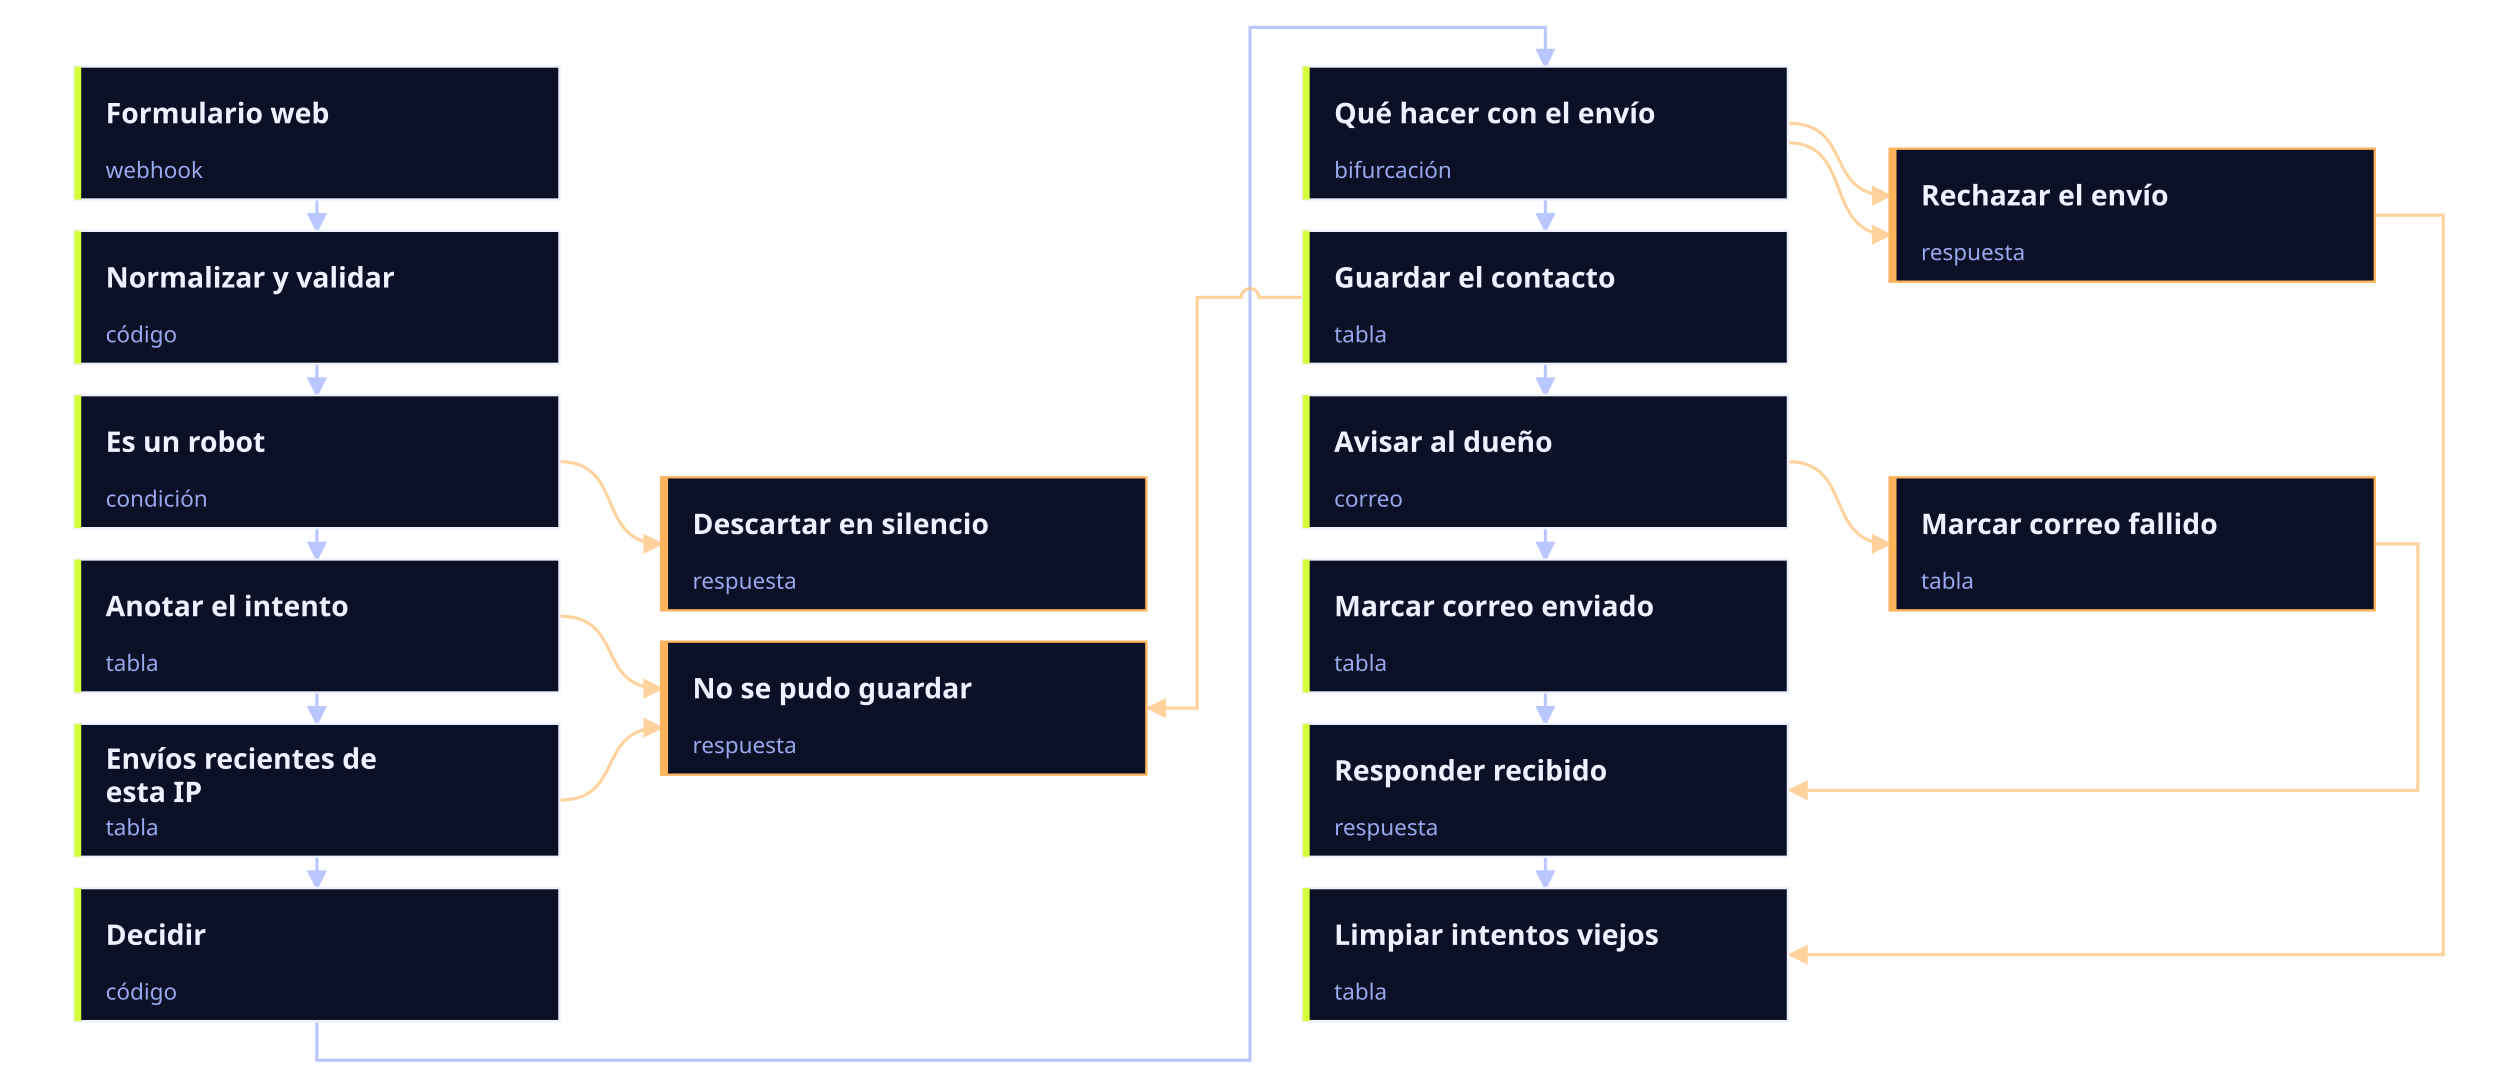
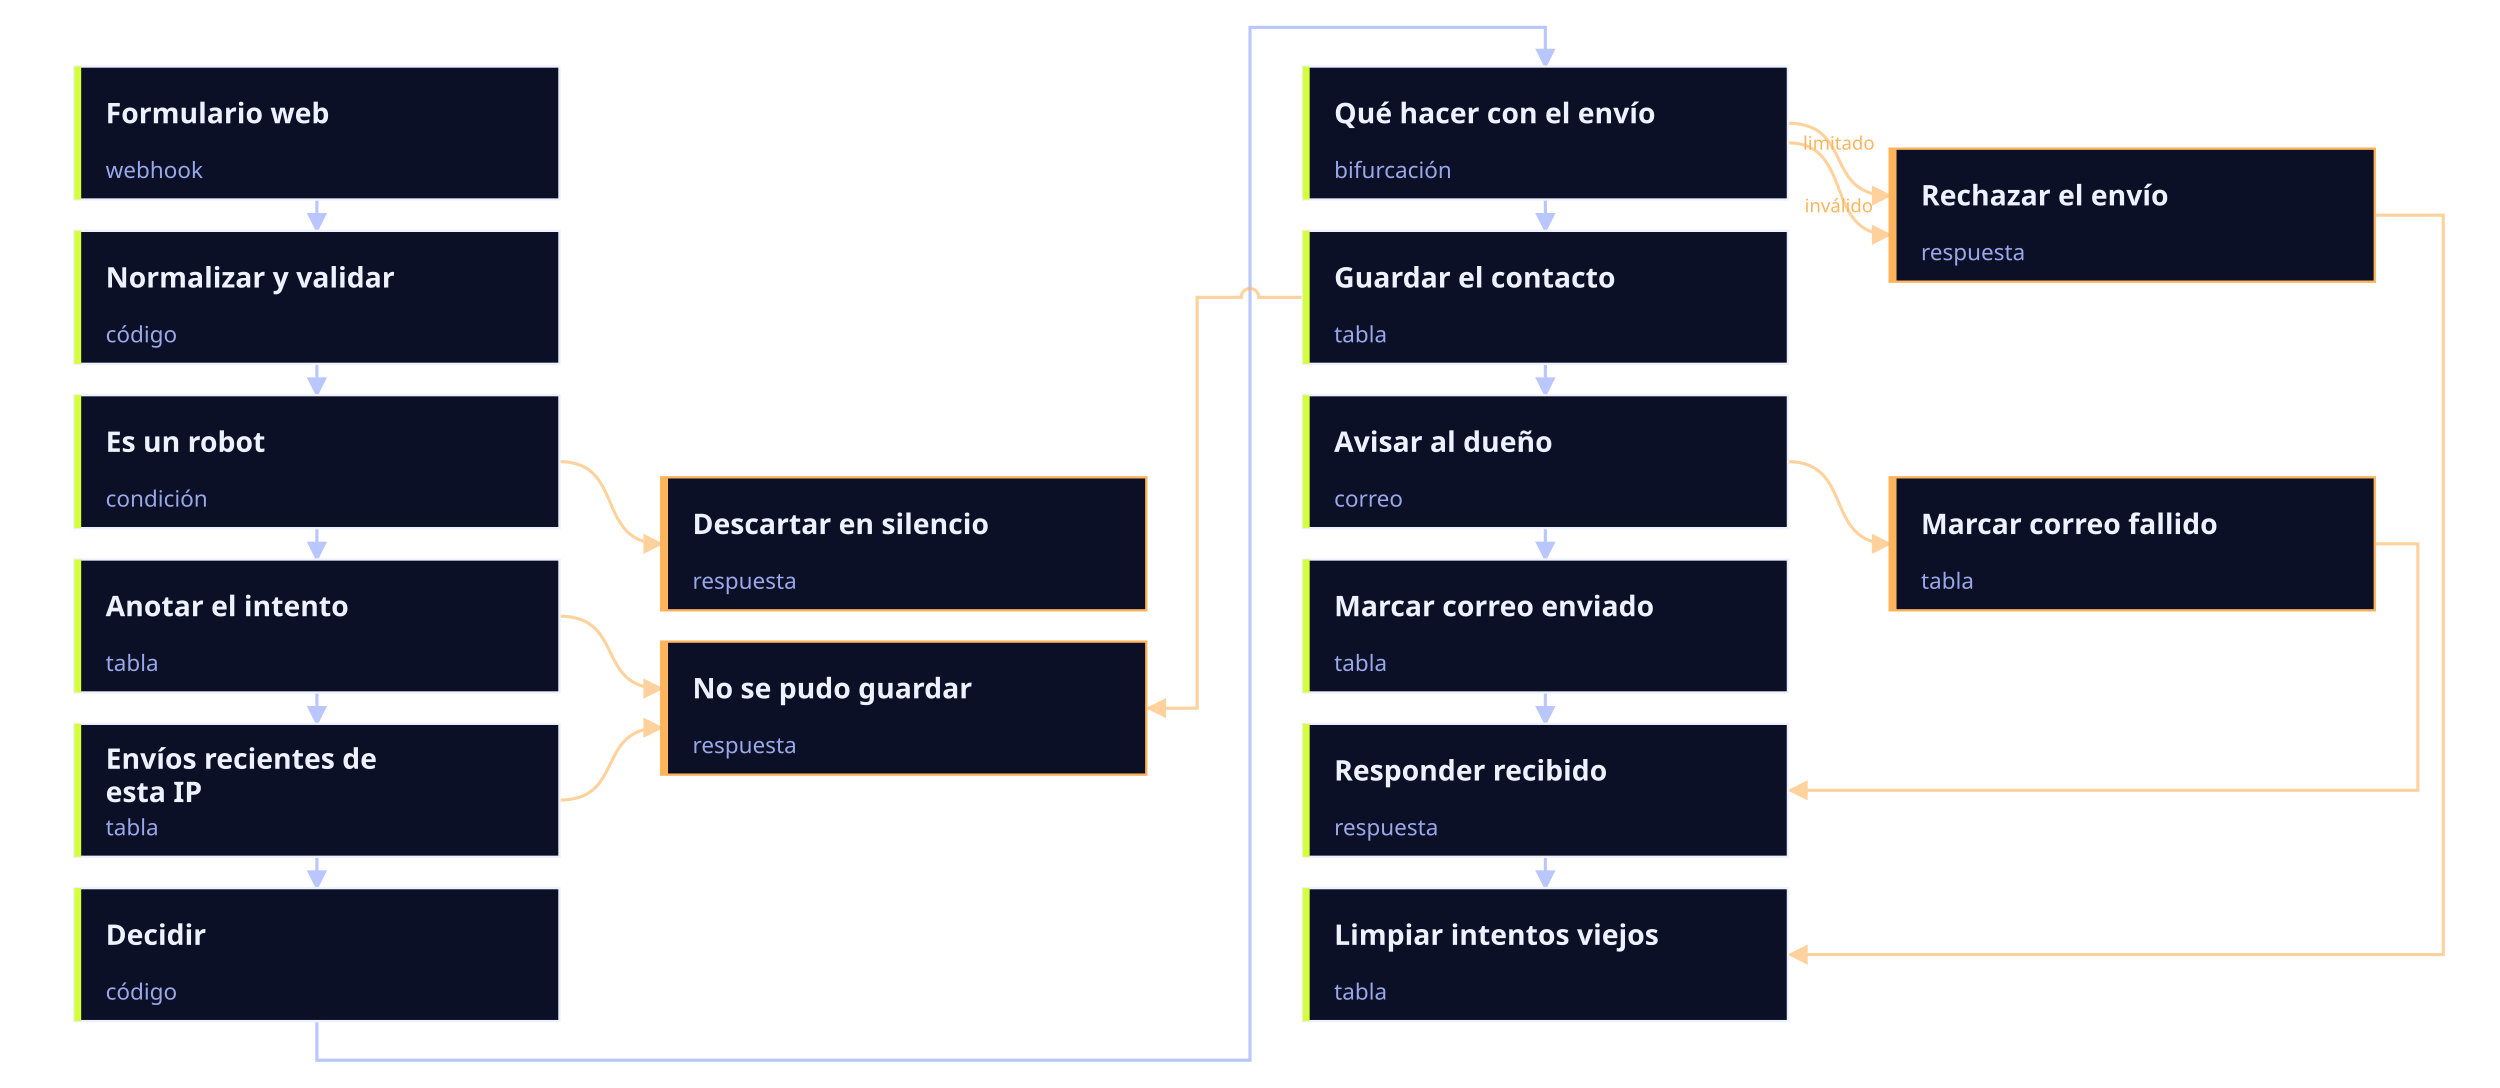
<svg xmlns="http://www.w3.org/2000/svg" viewBox="0 0 1278 556" width="1278" height="556" role="img" aria-label="Mapa de phinodia-web-contacto, un flujo real de nuestro n8n: 16 pasos y 20 conexiones, desde el formulario de la web hasta la limpieza de los intentos viejos, con las salidas de robot, de exceso de envíos y de error marcadas aparte.">
  <defs>
    <marker id="p1" viewBox="0 0 8 8" refX="7" refY="4" markerWidth="6.5" markerHeight="6.5" orient="auto">
      <path d="M0 0 L8 4 L0 8 z" fill="#a9b8ff" />
    </marker>
    <marker id="p2" viewBox="0 0 8 8" refX="7" refY="4" markerWidth="6.5" markerHeight="6.5" orient="auto">
      <path d="M0 0 L8 4 L0 8 z" fill="#ffb45c" />
    </marker>
  </defs>
  <path d="M162.0,102 L162.0,118" fill="none" stroke="#a9b8ff" stroke-width="1.6" opacity="0.8" marker-end="url(#p1)" />
  <path d="M162.0,186 L162.0,202" fill="none" stroke="#a9b8ff" stroke-width="1.6" opacity="0.8" marker-end="url(#p1)" />
  <path d="M286,236.0 C320,236.0 304,278.0 338,278.0" fill="none" stroke="#ffb45c" stroke-width="1.6" opacity="0.6" marker-end="url(#p2)" />
  <path d="M162.0,270 L162.0,286" fill="none" stroke="#a9b8ff" stroke-width="1.6" opacity="0.8" marker-end="url(#p1)" />
  <path d="M162.0,354 L162.0,370" fill="none" stroke="#a9b8ff" stroke-width="1.6" opacity="0.8" marker-end="url(#p1)" />
  <path d="M286,315.0 C320,315.0 304,352.0 338,352.0" fill="none" stroke="#ffb45c" stroke-width="1.6" opacity="0.6" marker-end="url(#p2)" />
  <path d="M162.0,438 L162.0,454" fill="none" stroke="#a9b8ff" stroke-width="1.6" opacity="0.8" marker-end="url(#p1)" />
  <path d="M286,409.0 C320,409.0 304,372.0 338,372.0" fill="none" stroke="#ffb45c" stroke-width="1.6" opacity="0.6" marker-end="url(#p2)" />
  <path d="M162.0,522 L162.0,542 L639,542 L639,14 L790.0,14 L790.0,34" fill="none" stroke="#a9b8ff" stroke-width="1.6" opacity="0.8" marker-end="url(#p1)" />
  <path d="M914,63.0 C948,63.0 932,100.0 966,100.0" fill="none" stroke="#ffb45c" stroke-width="1.6" opacity="0.6" marker-end="url(#p2)" />
  <path d="M914,73.0 C948,73.0 932,120.0 966,120.0" fill="none" stroke="#ffb45c" stroke-width="1.6" opacity="0.6" marker-end="url(#p2)" />
  <path d="M790.0,102 L790.0,118" fill="none" stroke="#a9b8ff" stroke-width="1.6" opacity="0.8" marker-end="url(#p1)" />
  <path d="M790.0,186 L790.0,202" fill="none" stroke="#a9b8ff" stroke-width="1.6" opacity="0.8" marker-end="url(#p1)" />
  <path d="M666.0,152.0 L643.5,152.0 A4.5,4.5 0 0 0 634.5,152.0 L612.0,152.0 L612.0,362.0 L587.0,362.0" fill="none" stroke="#ffb45c" stroke-width="1.6" opacity="0.6" marker-end="url(#p2)" />
  <path d="M790.0,270 L790.0,286" fill="none" stroke="#a9b8ff" stroke-width="1.6" opacity="0.8" marker-end="url(#p1)" />
  <path d="M914,236.0 C948,236.0 932,278.0 966,278.0" fill="none" stroke="#ffb45c" stroke-width="1.6" opacity="0.6" marker-end="url(#p2)" />
  <path d="M790.0,354 L790.0,370" fill="none" stroke="#a9b8ff" stroke-width="1.6" opacity="0.8" marker-end="url(#p1)" />
  <path d="M1214,278.0 L1236,278.0 L1236,404.0 L915,404.0" fill="none" stroke="#ffb45c" stroke-width="1.6" opacity="0.6" marker-end="url(#p2)" />
  <path d="M790.0,438 L790.0,454" fill="none" stroke="#a9b8ff" stroke-width="1.6" opacity="0.8" marker-end="url(#p1)" />
  <path d="M1214,110.0 L1249,110.0 L1249,488.0 L915,488.0" fill="none" stroke="#ffb45c" stroke-width="1.6" opacity="0.6" marker-end="url(#p2)" />
+   <text x="940.0" y="76.5" text-anchor="middle" font-family="Onest, system-ui, sans-serif" font-size="9.5" fill="#ffb45c">limitado</text>
+   <text x="940.0" y="108.5" text-anchor="middle" font-family="Onest, system-ui, sans-serif" font-size="9.5" fill="#ffb45c">inválido</text>
  <rect x="38" y="34" width="248" height="68" fill="#0b1026" stroke="#eef1ff" stroke-width="1.2" />
  <rect x="38" y="34" width="3.5" height="68" fill="#d4ff3a" />
  <text x="54" y="63" font-family="Onest, system-ui, sans-serif" font-size="14.5" font-weight="600" fill="#eef1ff">Formulario web</text>
  <text x="54" y="91" font-family="Onest, system-ui, sans-serif" font-size="11.5" fill="#a9b8ff" opacity="0.9">webhook</text>
  <rect x="38" y="118" width="248" height="68" fill="#0b1026" stroke="#eef1ff" stroke-width="1.2" />
  <rect x="38" y="118" width="3.5" height="68" fill="#d4ff3a" />
  <text x="54" y="147" font-family="Onest, system-ui, sans-serif" font-size="14.5" font-weight="600" fill="#eef1ff">Normalizar y validar</text>
  <text x="54" y="175" font-family="Onest, system-ui, sans-serif" font-size="11.5" fill="#a9b8ff" opacity="0.9">código</text>
  <rect x="38" y="202" width="248" height="68" fill="#0b1026" stroke="#eef1ff" stroke-width="1.2" />
  <rect x="38" y="202" width="3.5" height="68" fill="#d4ff3a" />
  <text x="54" y="231" font-family="Onest, system-ui, sans-serif" font-size="14.5" font-weight="600" fill="#eef1ff">Es un robot</text>
  <text x="54" y="259" font-family="Onest, system-ui, sans-serif" font-size="11.5" fill="#a9b8ff" opacity="0.9">condición</text>
  <rect x="38" y="286" width="248" height="68" fill="#0b1026" stroke="#eef1ff" stroke-width="1.2" />
  <rect x="38" y="286" width="3.5" height="68" fill="#d4ff3a" />
  <text x="54" y="315" font-family="Onest, system-ui, sans-serif" font-size="14.5" font-weight="600" fill="#eef1ff">Anotar el intento</text>
  <text x="54" y="343" font-family="Onest, system-ui, sans-serif" font-size="11.5" fill="#a9b8ff" opacity="0.9">tabla</text>
  <rect x="38" y="370" width="248" height="68" fill="#0b1026" stroke="#eef1ff" stroke-width="1.2" />
  <rect x="38" y="370" width="3.5" height="68" fill="#d4ff3a" />
  <text x="54" y="393" font-family="Onest, system-ui, sans-serif" font-size="14.5" font-weight="600" fill="#eef1ff">Envíos recientes de</text>
  <text x="54" y="410" font-family="Onest, system-ui, sans-serif" font-size="14.5" font-weight="600" fill="#eef1ff">esta IP</text>
  <text x="54" y="427" font-family="Onest, system-ui, sans-serif" font-size="11.5" fill="#a9b8ff" opacity="0.9">tabla</text>
  <rect x="38" y="454" width="248" height="68" fill="#0b1026" stroke="#eef1ff" stroke-width="1.2" />
  <rect x="38" y="454" width="3.5" height="68" fill="#d4ff3a" />
  <text x="54" y="483" font-family="Onest, system-ui, sans-serif" font-size="14.5" font-weight="600" fill="#eef1ff">Decidir</text>
  <text x="54" y="511" font-family="Onest, system-ui, sans-serif" font-size="11.5" fill="#a9b8ff" opacity="0.9">código</text>
  <rect x="666" y="34" width="248" height="68" fill="#0b1026" stroke="#eef1ff" stroke-width="1.2" />
  <rect x="666" y="34" width="3.5" height="68" fill="#d4ff3a" />
  <text x="682" y="63" font-family="Onest, system-ui, sans-serif" font-size="14.5" font-weight="600" fill="#eef1ff">Qué hacer con el envío</text>
  <text x="682" y="91" font-family="Onest, system-ui, sans-serif" font-size="11.5" fill="#a9b8ff" opacity="0.9">bifurcación</text>
  <rect x="666" y="118" width="248" height="68" fill="#0b1026" stroke="#eef1ff" stroke-width="1.2" />
  <rect x="666" y="118" width="3.5" height="68" fill="#d4ff3a" />
  <text x="682" y="147" font-family="Onest, system-ui, sans-serif" font-size="14.5" font-weight="600" fill="#eef1ff">Guardar el contacto</text>
  <text x="682" y="175" font-family="Onest, system-ui, sans-serif" font-size="11.5" fill="#a9b8ff" opacity="0.9">tabla</text>
  <rect x="666" y="202" width="248" height="68" fill="#0b1026" stroke="#eef1ff" stroke-width="1.2" />
  <rect x="666" y="202" width="3.5" height="68" fill="#d4ff3a" />
  <text x="682" y="231" font-family="Onest, system-ui, sans-serif" font-size="14.5" font-weight="600" fill="#eef1ff">Avisar al dueño</text>
  <text x="682" y="259" font-family="Onest, system-ui, sans-serif" font-size="11.5" fill="#a9b8ff" opacity="0.9">correo</text>
  <rect x="666" y="286" width="248" height="68" fill="#0b1026" stroke="#eef1ff" stroke-width="1.2" />
  <rect x="666" y="286" width="3.5" height="68" fill="#d4ff3a" />
  <text x="682" y="315" font-family="Onest, system-ui, sans-serif" font-size="14.5" font-weight="600" fill="#eef1ff">Marcar correo enviado</text>
  <text x="682" y="343" font-family="Onest, system-ui, sans-serif" font-size="11.5" fill="#a9b8ff" opacity="0.9">tabla</text>
  <rect x="666" y="370" width="248" height="68" fill="#0b1026" stroke="#eef1ff" stroke-width="1.2" />
  <rect x="666" y="370" width="3.5" height="68" fill="#d4ff3a" />
  <text x="682" y="399" font-family="Onest, system-ui, sans-serif" font-size="14.5" font-weight="600" fill="#eef1ff">Responder recibido</text>
  <text x="682" y="427" font-family="Onest, system-ui, sans-serif" font-size="11.5" fill="#a9b8ff" opacity="0.9">respuesta</text>
  <rect x="666" y="454" width="248" height="68" fill="#0b1026" stroke="#eef1ff" stroke-width="1.2" />
  <rect x="666" y="454" width="3.5" height="68" fill="#d4ff3a" />
  <text x="682" y="483" font-family="Onest, system-ui, sans-serif" font-size="14.5" font-weight="600" fill="#eef1ff">Limpiar intentos viejos</text>
  <text x="682" y="511" font-family="Onest, system-ui, sans-serif" font-size="11.5" fill="#a9b8ff" opacity="0.9">tabla</text>
  <rect x="338" y="244" width="248" height="68" fill="#0b1026" stroke="#ffb45c" stroke-width="1.2" />
  <rect x="338" y="244" width="3.5" height="68" fill="#ffb45c" />
  <text x="354" y="273" font-family="Onest, system-ui, sans-serif" font-size="14.5" font-weight="600" fill="#eef1ff">Descartar en silencio</text>
  <text x="354" y="301" font-family="Onest, system-ui, sans-serif" font-size="11.5" fill="#a9b8ff" opacity="0.9">respuesta</text>
  <rect x="338" y="328" width="248" height="68" fill="#0b1026" stroke="#ffb45c" stroke-width="1.2" />
  <rect x="338" y="328" width="3.5" height="68" fill="#ffb45c" />
  <text x="354" y="357" font-family="Onest, system-ui, sans-serif" font-size="14.5" font-weight="600" fill="#eef1ff">No se pudo guardar</text>
  <text x="354" y="385" font-family="Onest, system-ui, sans-serif" font-size="11.5" fill="#a9b8ff" opacity="0.9">respuesta</text>
  <rect x="966" y="76" width="248" height="68" fill="#0b1026" stroke="#ffb45c" stroke-width="1.2" />
  <rect x="966" y="76" width="3.5" height="68" fill="#ffb45c" />
  <text x="982" y="105" font-family="Onest, system-ui, sans-serif" font-size="14.5" font-weight="600" fill="#eef1ff">Rechazar el envío</text>
  <text x="982" y="133" font-family="Onest, system-ui, sans-serif" font-size="11.5" fill="#a9b8ff" opacity="0.9">respuesta</text>
  <rect x="966" y="244" width="248" height="68" fill="#0b1026" stroke="#ffb45c" stroke-width="1.2" />
  <rect x="966" y="244" width="3.5" height="68" fill="#ffb45c" />
  <text x="982" y="273" font-family="Onest, system-ui, sans-serif" font-size="14.5" font-weight="600" fill="#eef1ff">Marcar correo fallido</text>
  <text x="982" y="301" font-family="Onest, system-ui, sans-serif" font-size="11.5" fill="#a9b8ff" opacity="0.9">tabla</text>
</svg>
